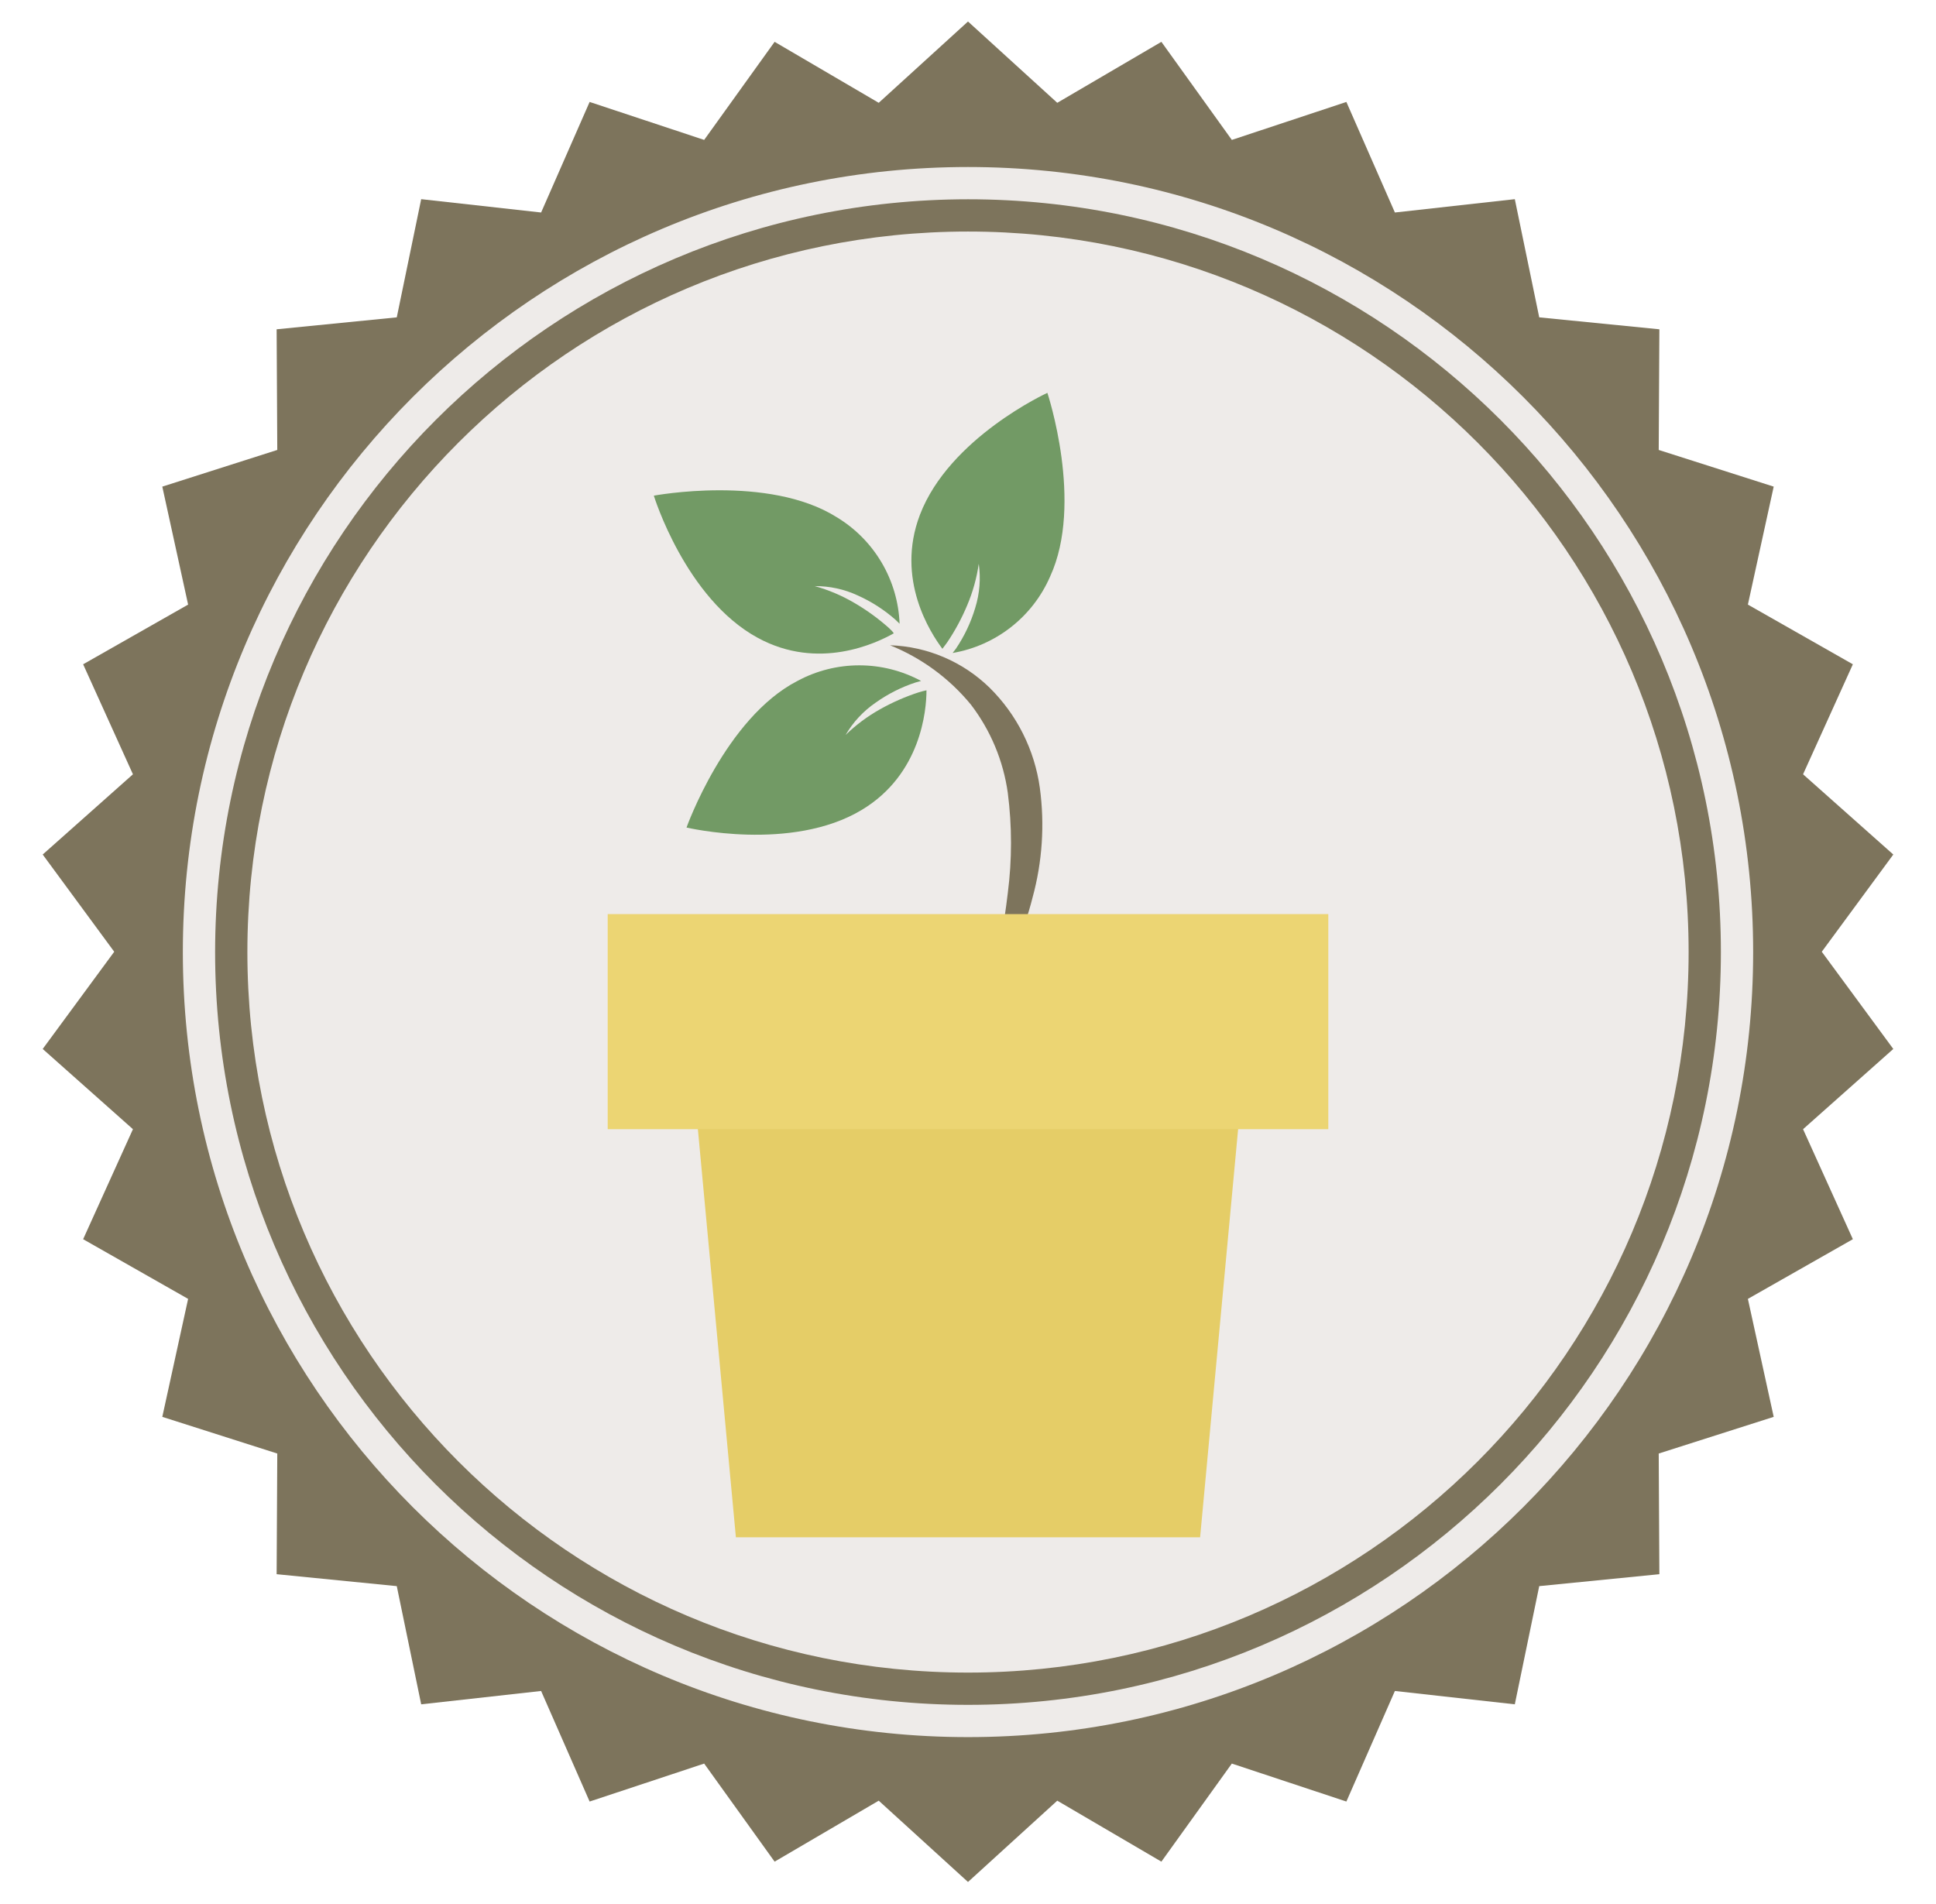
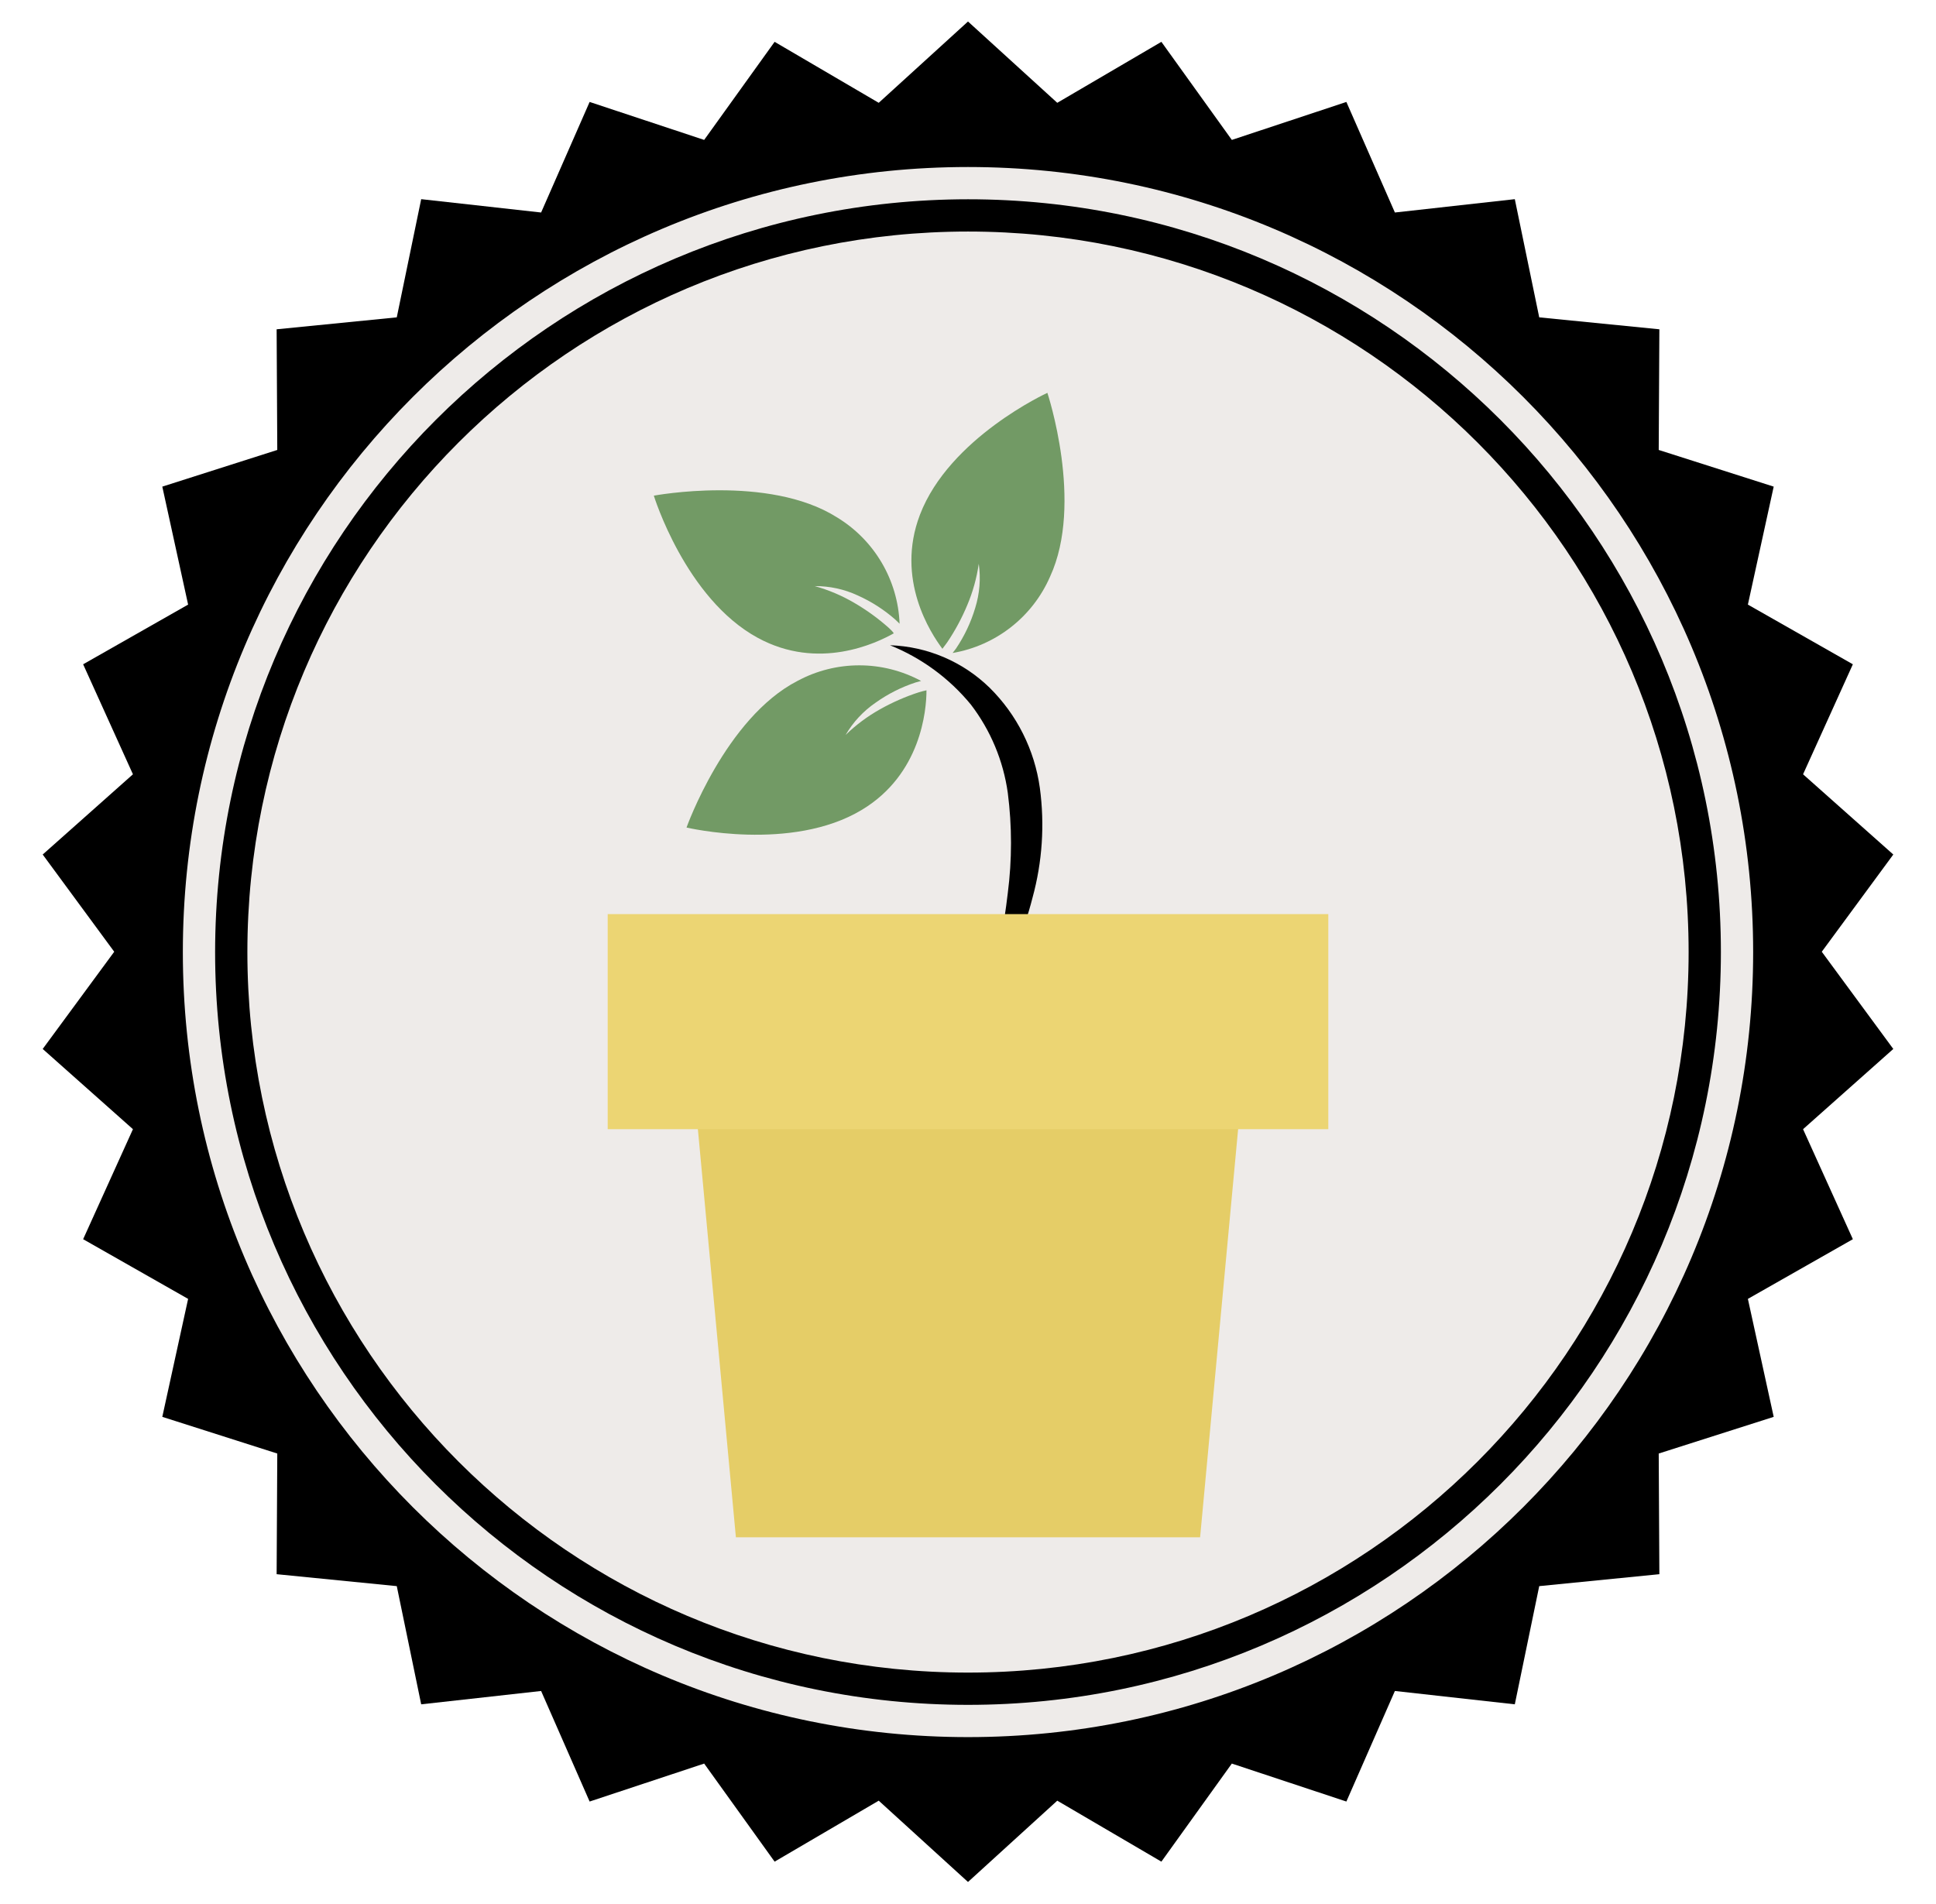
<svg xmlns="http://www.w3.org/2000/svg" viewBox="0 0 180 177">
  <defs>
-     <style>.plant-cls-1{fill:#7d745c;}.plant-cls-2{fill:#eeebe9;}.plant-cls-3{fill:#e5cd67;}.plant-cls-4{fill:#ecd573;}.plant-cls-5{fill:#729a65;}</style>
+     <style>.plant-cls-2{fill:#eeebe9;}.plant-cls-3{fill:#e5cd67;}.plant-cls-4{fill:#ecd573;}.plant-cls-5{fill:#729a65;}</style>
  </defs>
  <g id="outer_circle" data-name="outer circle">
-     <polygon class="plant-cls-1" points="90 2 98.3 9.56 107.98 3.89 114.53 13.01 125.18 9.48 129.69 19.76 140.84 18.52 143.11 29.51 154.28 30.62 154.22 41.84 164.91 45.25 162.51 56.22 172.27 61.77 167.64 72 176.03 79.46 169.38 88.5 176.03 97.54 167.64 105 172.27 115.23 162.51 120.78 164.91 131.75 154.22 135.16 154.28 146.38 143.11 147.49 140.84 158.48 129.69 157.24 125.18 167.52 114.53 163.99 107.98 173.11 98.3 167.44 90 175 81.7 167.44 72.02 173.11 65.47 163.99 54.82 167.52 50.31 157.24 39.16 158.48 36.89 147.49 25.72 146.38 25.78 135.16 15.09 131.75 17.49 120.78 7.73 115.23 12.36 105 3.97 97.54 10.62 88.5 3.97 79.46 12.36 72 7.73 61.77 17.49 56.22 15.09 45.25 25.78 41.84 25.72 30.62 36.89 29.51 39.16 18.52 50.31 19.76 54.82 9.48 65.47 13.01 72.02 3.89 81.7 9.56 90 2" />
+     <polygon class="illustration-badge" points="90 2 98.3 9.56 107.98 3.89 114.53 13.01 125.18 9.48 129.69 19.76 140.84 18.52 143.11 29.51 154.28 30.62 154.22 41.84 164.91 45.25 162.51 56.22 172.27 61.77 167.64 72 176.03 79.46 169.38 88.5 176.03 97.54 167.64 105 172.27 115.23 162.51 120.78 164.91 131.75 154.22 135.16 154.28 146.38 143.11 147.49 140.84 158.48 129.69 157.24 125.18 167.52 114.53 163.99 107.98 173.11 98.3 167.44 90 175 81.7 167.44 72.02 173.11 65.47 163.99 54.82 167.52 50.31 157.24 39.16 158.48 36.89 147.49 25.72 146.38 25.78 135.16 15.09 131.75 17.49 120.78 7.73 115.23 12.36 105 3.97 97.54 10.62 88.5 3.97 79.46 12.36 72 7.73 61.77 17.49 56.22 15.09 45.25 25.78 41.84 25.72 30.62 36.89 29.51 39.16 18.52 50.31 19.76 54.82 9.48 65.47 13.01 72.02 3.89 81.7 9.56 90 2" />
    <path class="plant-cls-2" d="M90,158.47a70,70,0,1,1,70-70A70.05,70.05,0,0,1,90,158.47Z" />
-     <path class="plant-cls-1" d="M90,21.53a67,67,0,1,1-67,67,67,67,0,0,1,67-67m0-6a73,73,0,1,0,73,73,73,73,0,0,0-73-73Z" />
+     <path class="illustration-badge" d="M90,21.53a67,67,0,1,1-67,67,67,67,0,0,1,67-67m0-6a73,73,0,1,0,73,73,73,73,0,0,0-73-73Z" />
    <path class="plant-cls-2" d="M90,18.53a70,70,0,1,1-70,70,70.05,70.05,0,0,1,70-70m0-3a73,73,0,1,0,73,73,73,73,0,0,0-73-73Z" />
  </g>
  <g id="illustrations">
    <g id="plant">
-       <path class="plant-cls-1" d="M82.75,60A13.92,13.92,0,0,1,92,63.94a16.22,16.22,0,0,1,4.68,9.33A25.63,25.63,0,0,1,96,83.47a33.84,33.84,0,0,1-3.86,9.2c.56-3.28,1.19-6.46,1.56-9.63a36.47,36.47,0,0,0,0-9.31,17.48,17.48,0,0,0-3.43-8.21A18.84,18.84,0,0,0,82.75,60Z" />
+       <path class="illustration-badge" d="M82.75,60A13.92,13.92,0,0,1,92,63.94a16.22,16.22,0,0,1,4.68,9.33A25.63,25.63,0,0,1,96,83.47a33.84,33.84,0,0,1-3.86,9.2c.56-3.28,1.19-6.46,1.56-9.63a36.47,36.47,0,0,0,0-9.31,17.48,17.48,0,0,0-3.43-8.21A18.84,18.84,0,0,0,82.75,60Z" />
      <polygon class="plant-cls-3" points="111.58 142.95 68.42 142.95 64.42 100 115.58 100 111.58 142.95" />
      <rect class="plant-cls-4" x="56.5" y="85" width="67" height="20" />
      <path class="plant-cls-5" d="M85.44,64.37a19.78,19.78,0,0,0-3.61,1.58,15.43,15.43,0,0,0-3.21,2.39,9.35,9.35,0,0,1,2.79-3,13.83,13.83,0,0,1,3.72-1.88l.51-.14a12.11,12.11,0,0,0-11.5,0c-6.69,3.45-10.31,13.63-10.31,13.63s9.75,2.31,16.31-1.65c5.49-3.31,6-9.25,6-11.11C85.93,64.24,85.68,64.29,85.44,64.37Z" />
      <path class="plant-cls-5" d="M88.06,59.74a19.78,19.78,0,0,0,1.87-3.47A15.43,15.43,0,0,0,91,52.42a9.35,9.35,0,0,1-.33,4.11,13.83,13.83,0,0,1-1.78,3.77l-.32.42a12.11,12.11,0,0,0,9.06-7.1c3.16-6.84-.25-17.09-.25-17.09s-9.11,4.17-11.85,11.34c-2.29,6,1,11,2.09,12.46C87.76,60.14,87.92,59.94,88.06,59.74Z" />
      <path class="plant-cls-5" d="M82.62,58.37a19.78,19.78,0,0,0-3.19-2.31,15.43,15.43,0,0,0-3.68-1.56,9.35,9.35,0,0,1,4,.87,13.83,13.83,0,0,1,3.51,2.26l.38.37a12.11,12.11,0,0,0-5.85-9.91c-6.36-4-17-2-17-2s2.94,9.58,9.68,13.23c5.64,3.06,11,.49,12.63-.43C83,58.73,82.81,58.54,82.62,58.37Z" />
    </g>
  </g>
</svg>
